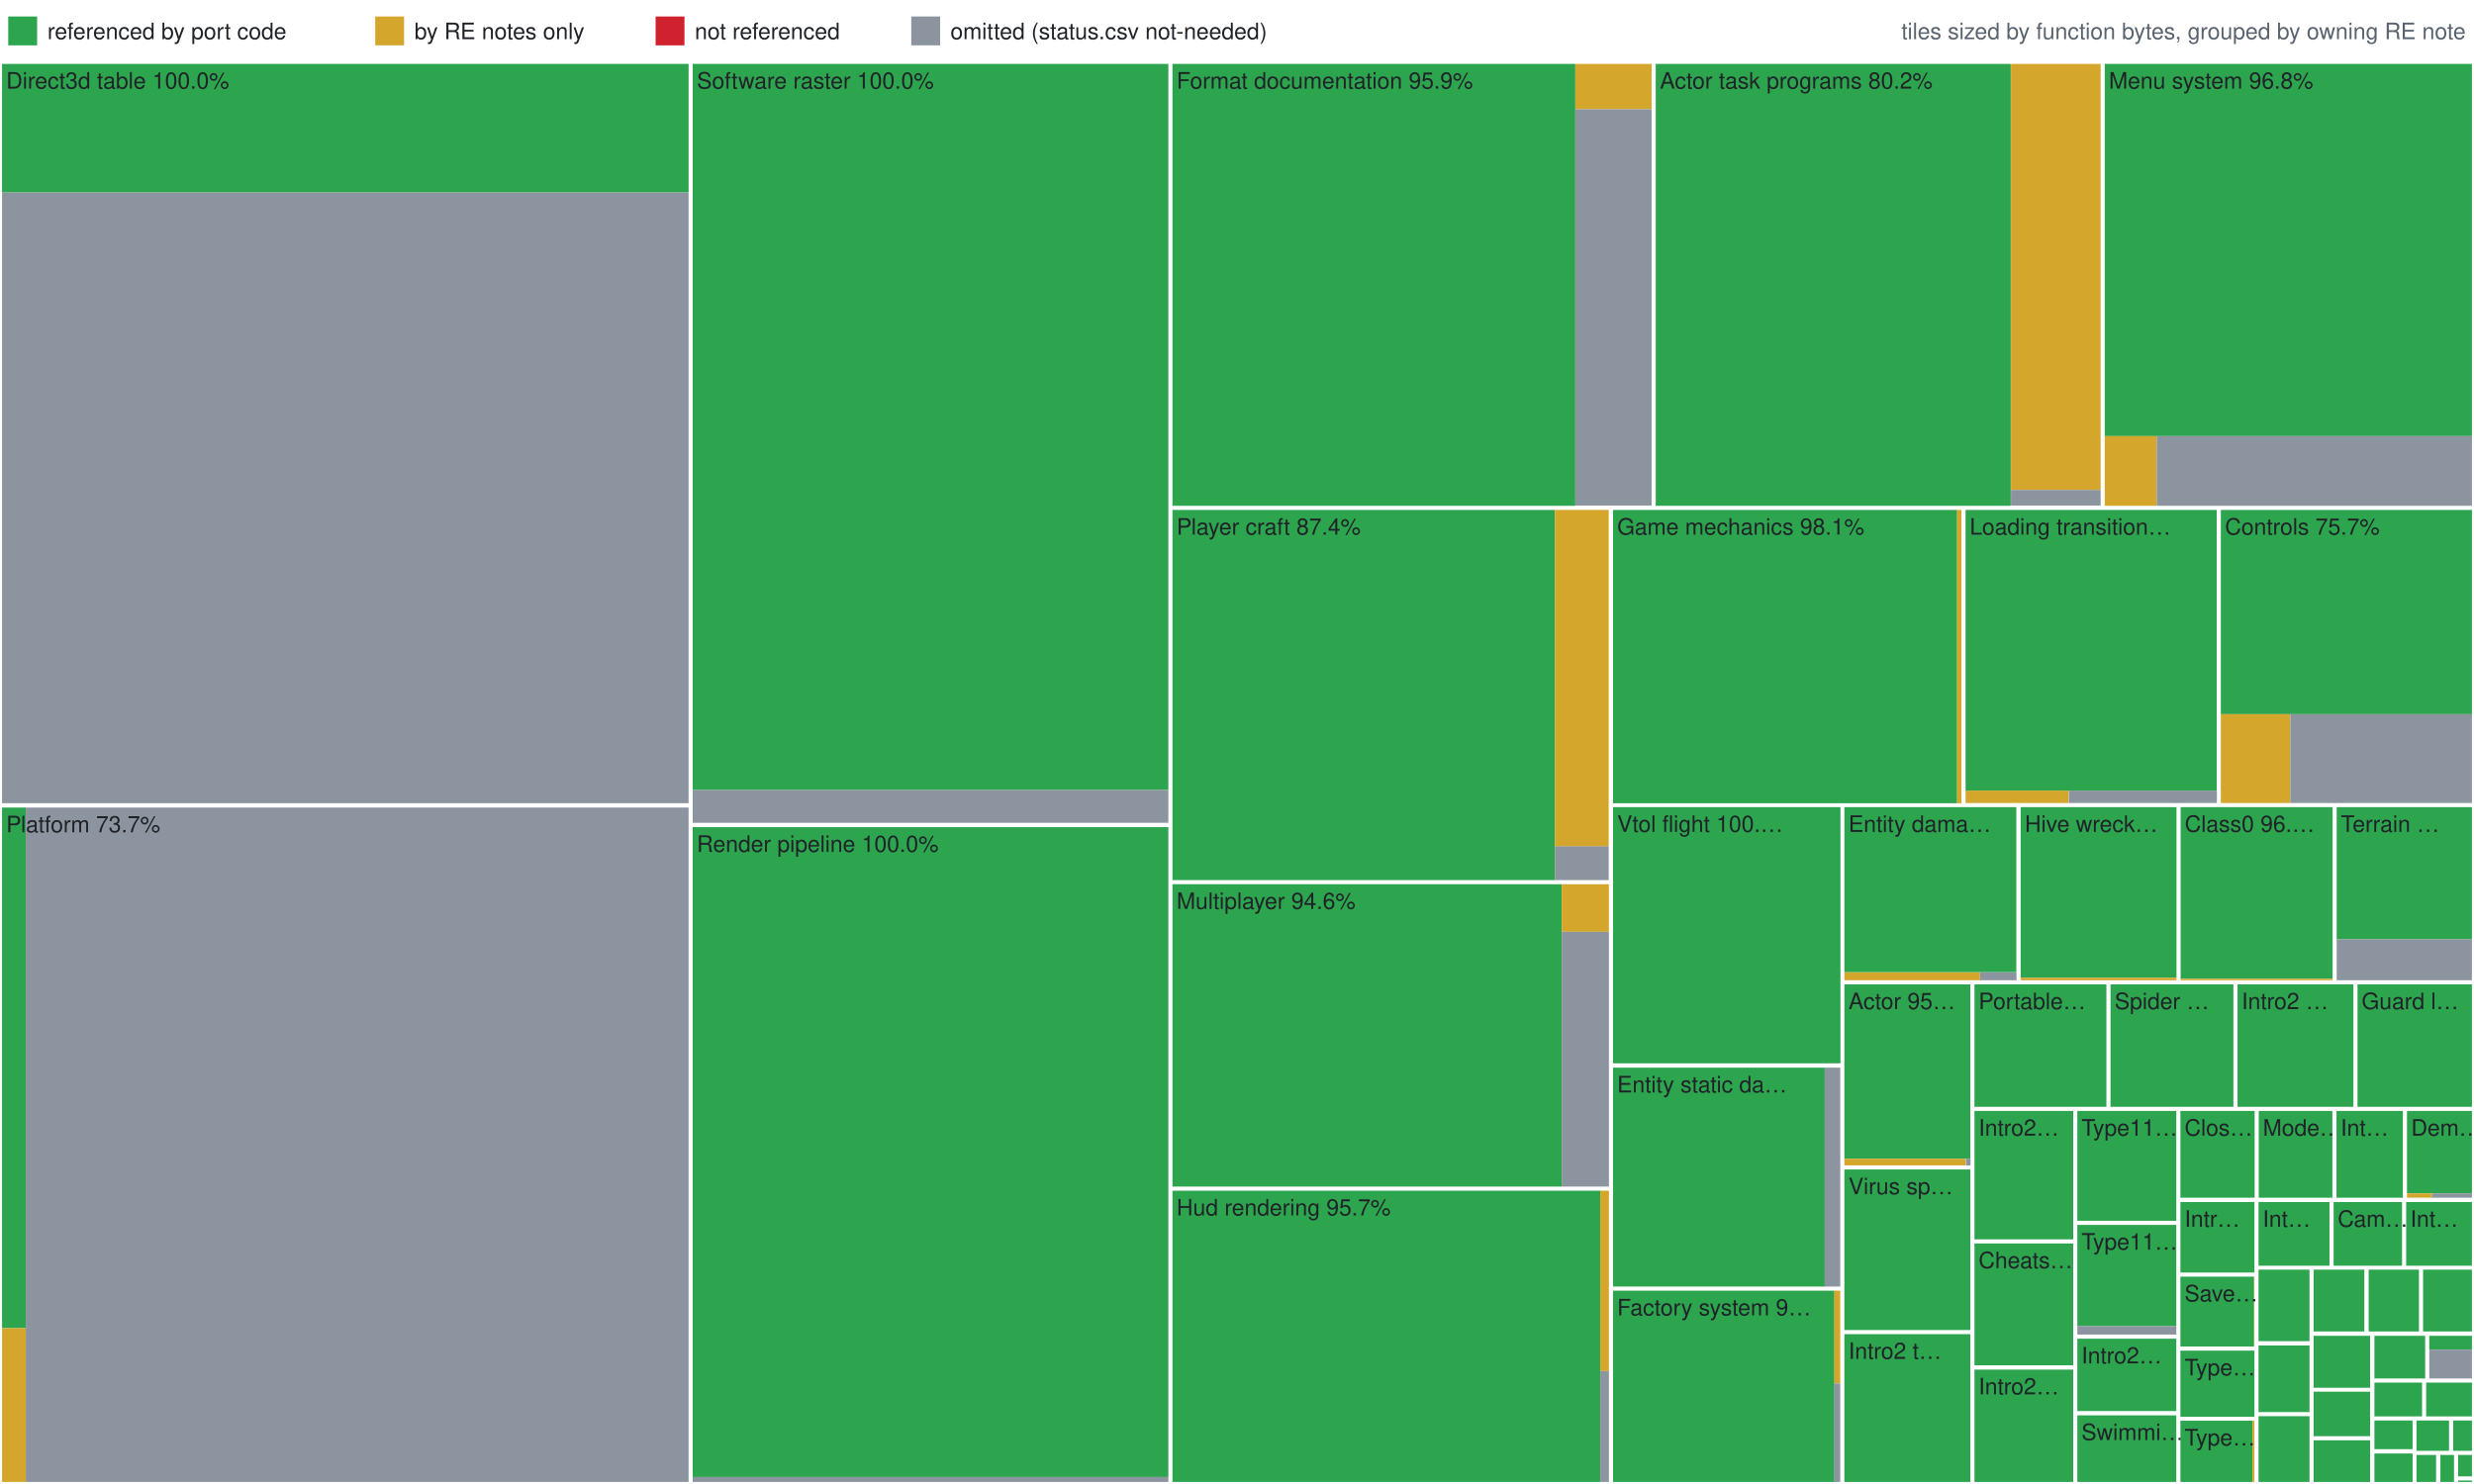
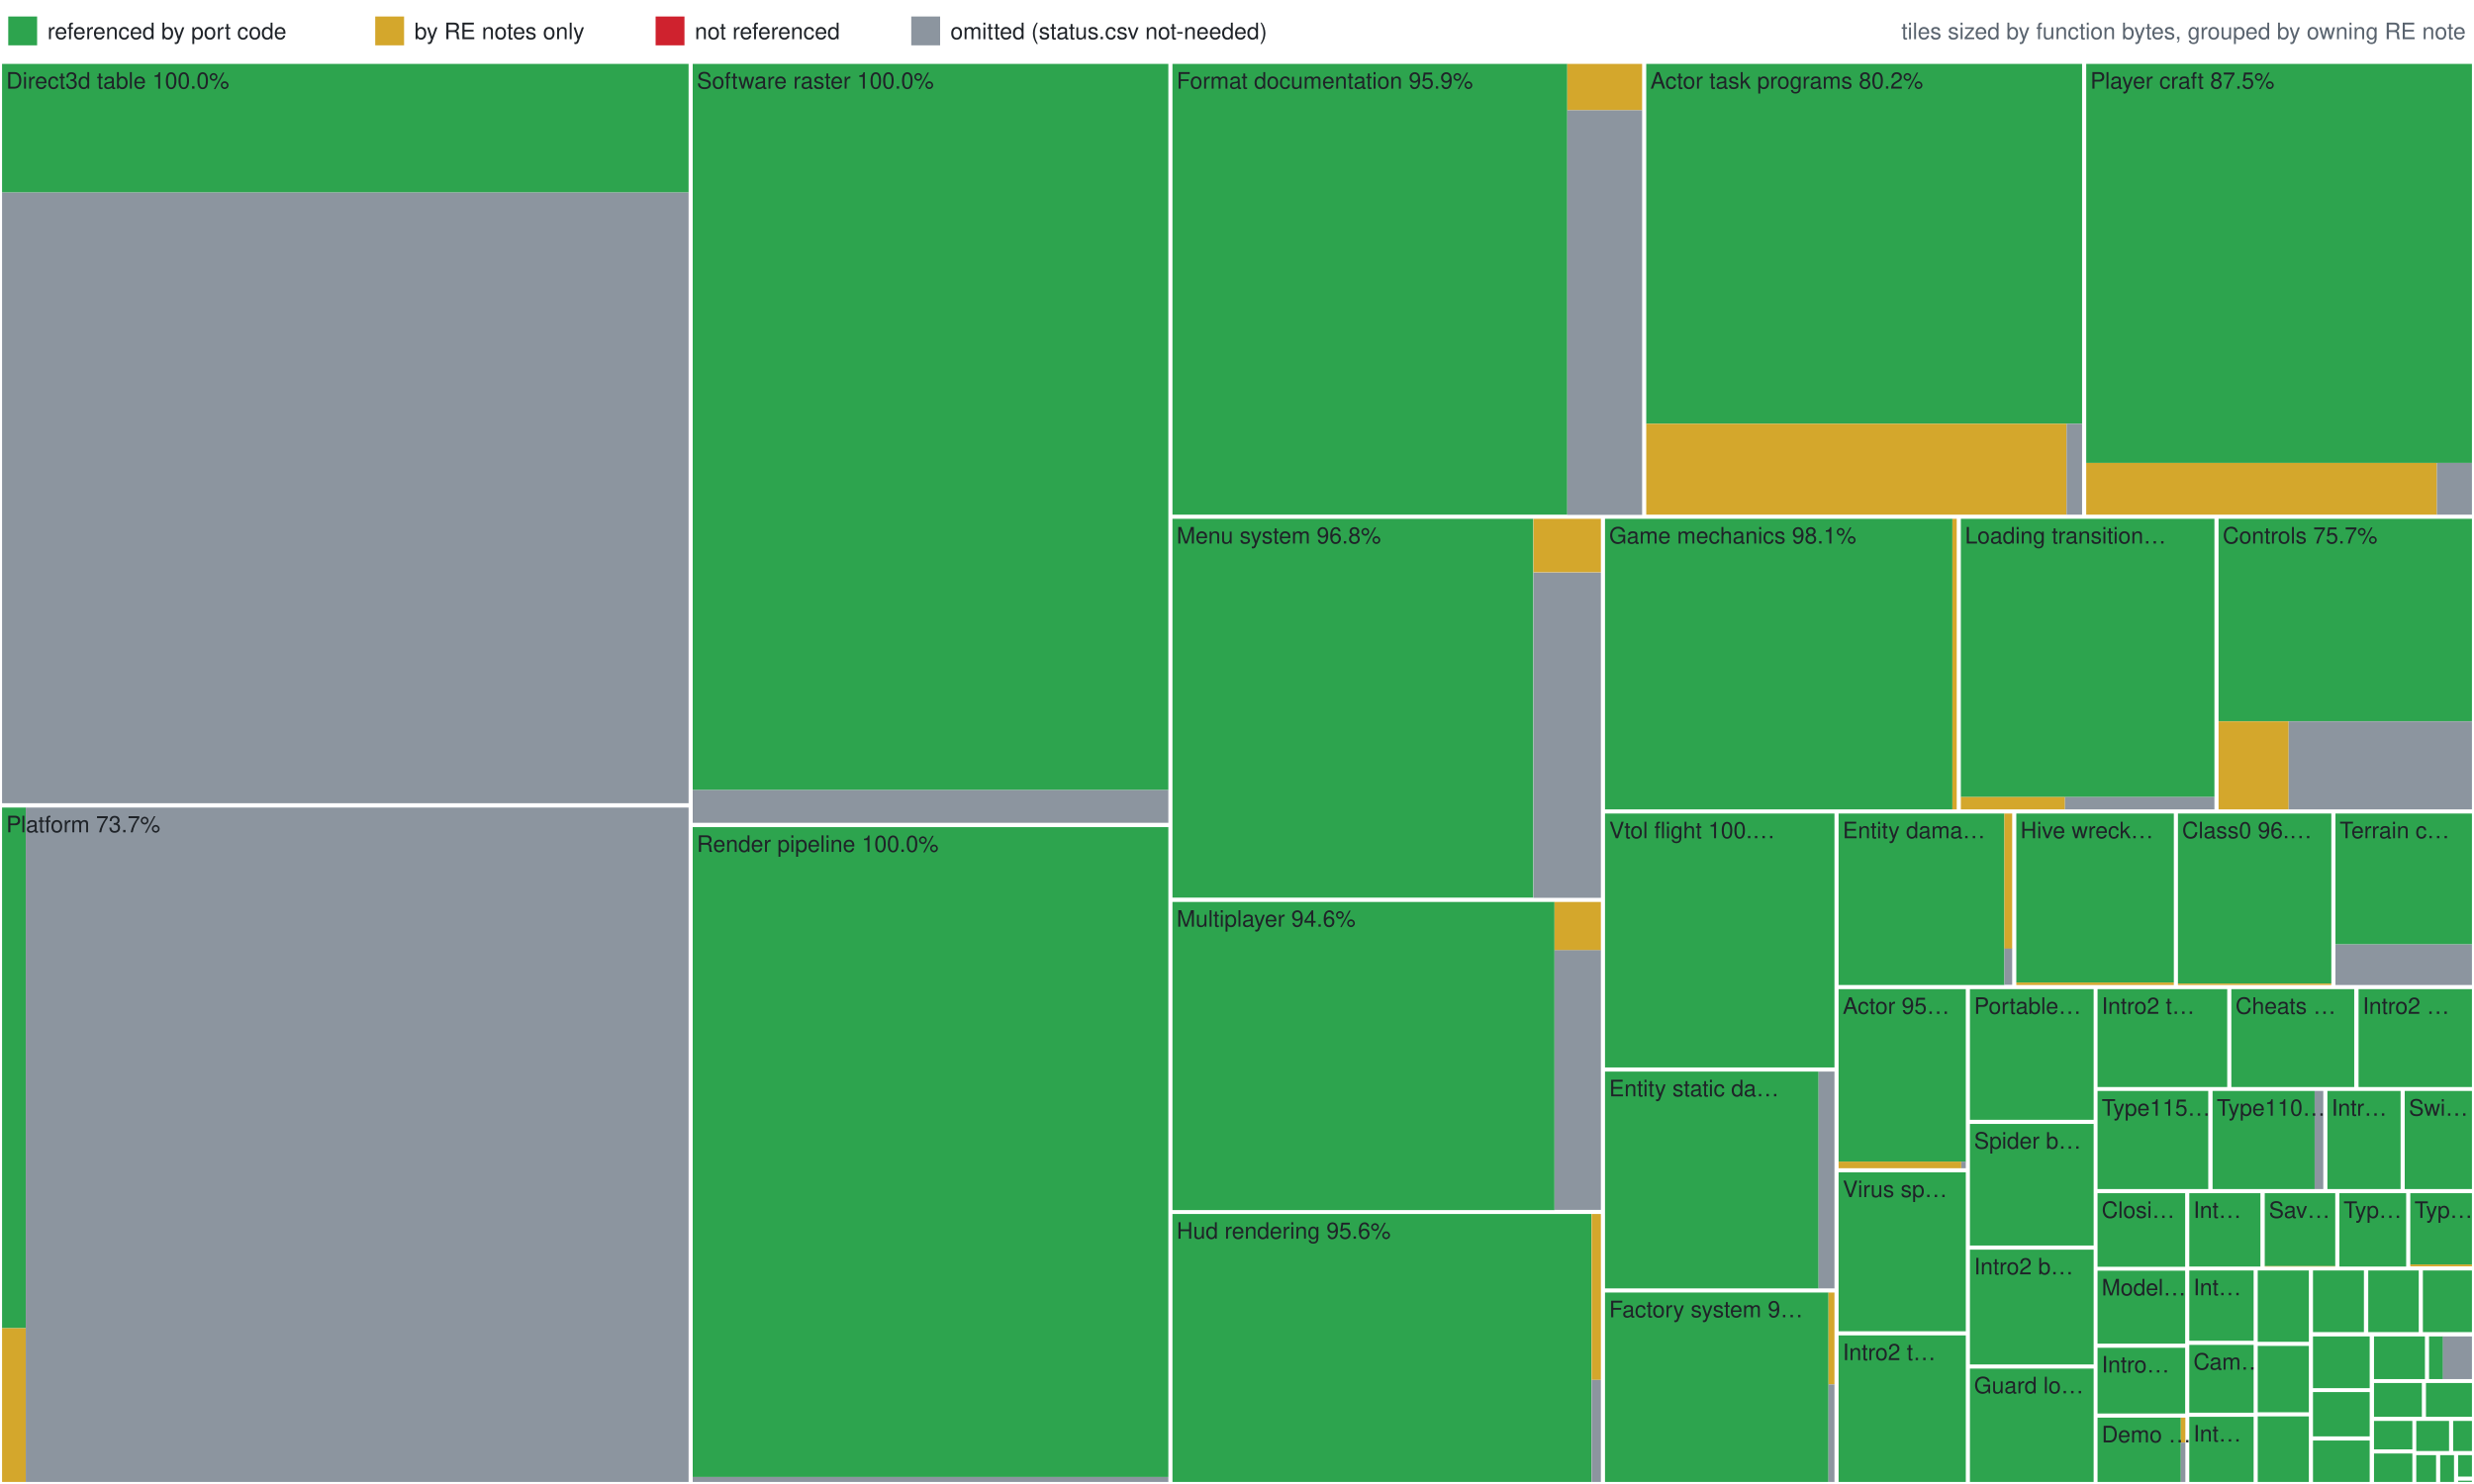
<svg xmlns="http://www.w3.org/2000/svg" width="1200" height="720" viewBox="0 0 1200 720" font-family="Segoe UI, Helvetica, Arial, sans-serif" font-size="11">
  <rect width="1200" height="720" fill="#ffffff" />
  <rect x="4" y="8" width="14" height="14" fill="#2da44e" />
  <text x="23" y="19" fill="#1f2328">referenced by port code</text>
  <rect x="182" y="8" width="14" height="14" fill="#d4a72c" />
  <text x="201" y="19" fill="#1f2328">by RE notes only</text>
  <rect x="318" y="8" width="14" height="14" fill="#cf222e" />
  <text x="337" y="19" fill="#1f2328">not referenced</text>
  <rect x="442" y="8" width="14" height="14" fill="#8c959f" />
  <text x="461" y="19" fill="#1f2328">omitted (status.csv not-needed)</text>
  <text x="1196" y="19" fill="#59636e" text-anchor="end">tiles sized by function bytes, grouped by owning RE note</text>
  <g>
    <rect x="1" y="31" width="333" height="62.4" fill="#2da44e" />
    <rect x="1" y="93.4" width="333" height="296.3" fill="#8c959f" />
    <text x="3" y="43" fill="#1f2328">Direct3d table 100.0%</text>
  </g>
  <g>
    <rect x="1" y="391.8" width="11.5" height="252.6" fill="#2da44e" />
    <rect x="1" y="644.4" width="11.5" height="74.6" fill="#d4a72c" />
    <rect x="12.5" y="391.8" width="321.5" height="327.2" fill="#8c959f" />
    <text x="3" y="403.8" fill="#1f2328">Platform 73.7%</text>
  </g>
  <g>
    <rect x="336" y="31" width="230.7" height="352.3" fill="#2da44e" />
    <rect x="336" y="383.3" width="230.7" height="15.9" fill="#8c959f" />
    <text x="338" y="43" fill="#1f2328">Software raster 100.0%</text>
  </g>
  <g>
    <rect x="336" y="401.3" width="230.7" height="315.3" fill="#2da44e" />
    <rect x="336" y="716.6" width="230.7" height="2.4" fill="#8c959f" />
    <text x="338" y="413.3" fill="#1f2328">Render pipeline 100.0%</text>
  </g>
  <g>
-     <rect x="568.7" y="31" width="195.4" height="214.4" fill="#2da44e" />
-     <rect x="764.1" y="31" width="37" height="22" fill="#d4a72c" />
-     <rect x="764.1" y="53" width="37" height="192.3" fill="#8c959f" />
+     <rect x="568.7" y="31" width="191.5" height="218.7" fill="#2da44e" />
+     <rect x="760.2" y="31" width="36.3" height="22.5" fill="#d4a72c" />
+     <rect x="760.2" y="53.5" width="36.3" height="196.3" fill="#8c959f" />
    <text x="570.7" y="43" fill="#1f2328">Format documentation 95.9%</text>
  </g>
  <g>
-     <rect x="803.1" y="31" width="172.2" height="214.4" fill="#2da44e" />
-     <rect x="975.4" y="31" width="43.5" height="206.7" fill="#d4a72c" />
-     <rect x="975.4" y="237.7" width="43.5" height="7.6" fill="#8c959f" />
-     <text x="805.1" y="43" fill="#1f2328">Actor task programs 80.2%</text>
-   </g>
-   <g>
-     <rect x="1020.9" y="31" width="178.1" height="180.6" fill="#2da44e" />
-     <rect x="1020.9" y="211.6" width="25.2" height="33.8" fill="#d4a72c" />
-     <rect x="1046.1" y="211.6" width="152.9" height="33.8" fill="#8c959f" />
-     <text x="1022.9" y="43" fill="#1f2328">Menu system 96.8%</text>
-   </g>
-   <g>
-     <rect x="568.7" y="247.4" width="185.5" height="179.6" fill="#2da44e" />
-     <rect x="754.2" y="247.4" width="26.1" height="163.3" fill="#d4a72c" />
-     <rect x="754.2" y="410.6" width="26.1" height="16.4" fill="#8c959f" />
-     <text x="570.7" y="259.4" fill="#1f2328">Player craft 87.4%</text>
-   </g>
-   <g>
-     <rect x="568.7" y="429" width="188.8" height="146.7" fill="#2da44e" />
-     <rect x="757.5" y="429" width="22.9" height="23.1" fill="#d4a72c" />
-     <rect x="757.5" y="452.1" width="22.9" height="123.6" fill="#8c959f" />
-     <text x="570.7" y="441" fill="#1f2328">Multiplayer 94.6%</text>
-   </g>
-   <g>
-     <rect x="568.7" y="577.7" width="207.5" height="141.3" fill="#2da44e" />
-     <rect x="776.2" y="577.7" width="4.2" height="87.5" fill="#d4a72c" />
-     <rect x="776.2" y="665.2" width="4.2" height="53.8" fill="#8c959f" />
-     <text x="570.7" y="589.7" fill="#1f2328">Hud rendering 95.7%</text>
-   </g>
-   <g>
-     <rect x="782.4" y="247.4" width="166.9" height="142.3" fill="#2da44e" />
-     <rect x="949.3" y="247.4" width="2.1" height="142.3" fill="#d4a72c" />
-     <text x="784.4" y="259.4" fill="#1f2328">Game mechanics 98.1%</text>
-   </g>
-   <g>
-     <rect x="953.4" y="247.4" width="121.8" height="136.3" fill="#2da44e" />
-     <rect x="953.4" y="383.6" width="50" height="6" fill="#d4a72c" />
-     <rect x="1003.5" y="383.6" width="71.8" height="6" fill="#8c959f" />
-     <text x="955.4" y="259.4" fill="#1f2328">Loading transition…</text>
-   </g>
-   <g>
-     <rect x="1077.2" y="247.4" width="121.8" height="99.1" fill="#2da44e" />
-     <rect x="1077.2" y="346.5" width="33.7" height="43.1" fill="#d4a72c" />
-     <rect x="1110.9" y="346.5" width="88.1" height="43.1" fill="#8c959f" />
-     <text x="1079.2" y="259.4" fill="#1f2328">Controls 75.7%</text>
-   </g>
-   <g>
-     <rect x="782.4" y="391.6" width="110.3" height="124.3" fill="#2da44e" />
-     <text x="784.4" y="403.6" fill="#1f2328">Vtol flight 100.…</text>
-   </g>
-   <g>
-     <rect x="782.4" y="518" width="102.7" height="106.2" fill="#2da44e" />
-     <rect x="885" y="518" width="7.6" height="106.2" fill="#8c959f" />
-     <text x="784.4" y="530" fill="#1f2328">Entity static da…</text>
-   </g>
-   <g>
-     <rect x="782.4" y="626.2" width="107.4" height="92.8" fill="#2da44e" />
-     <rect x="889.7" y="626.2" width="2.9" height="45" fill="#d4a72c" />
-     <rect x="889.7" y="671.2" width="2.9" height="47.8" fill="#8c959f" />
-     <text x="784.4" y="638.2" fill="#1f2328">Factory system 9…</text>
-   </g>
-   <g>
-     <rect x="894.6" y="391.6" width="83.4" height="80.1" fill="#2da44e" />
-     <rect x="894.6" y="471.8" width="65.8" height="3.8" fill="#d4a72c" />
-     <rect x="960.4" y="471.8" width="17.7" height="3.8" fill="#8c959f" />
-     <text x="896.6" y="403.6" fill="#1f2328">Entity dama…</text>
-   </g>
-   <g>
-     <rect x="980.1" y="391.6" width="75.6" height="82.8" fill="#2da44e" />
-     <rect x="980.1" y="474.4" width="75.6" height="1.2" fill="#d4a72c" />
-     <text x="982.1" y="403.6" fill="#1f2328">Hive wreck…</text>
-   </g>
-   <g>
-     <rect x="1057.7" y="391.6" width="73.7" height="83.3" fill="#2da44e" />
-     <rect x="1057.7" y="474.9" width="73.7" height="0.7" fill="#d4a72c" />
-     <text x="1059.7" y="403.6" fill="#1f2328">Class0 96.…</text>
-   </g>
-   <g>
-     <rect x="1133.4" y="391.6" width="65.6" height="64.1" fill="#2da44e" />
-     <rect x="1133.4" y="455.7" width="65.6" height="19.9" fill="#8c959f" />
-     <text x="1135.4" y="403.6" fill="#1f2328">Terrain …</text>
-   </g>
-   <g>
-     <rect x="894.6" y="477.6" width="61.1" height="84.6" fill="#2da44e" />
-     <rect x="894.6" y="562.2" width="58.9" height="3.2" fill="#d4a72c" />
-     <rect x="953.6" y="562.2" width="2.2" height="3.2" fill="#8c959f" />
-     <text x="896.6" y="489.6" fill="#1f2328">Actor 95…</text>
-   </g>
-   <g>
-     <rect x="894.6" y="567.4" width="61.1" height="77.9" fill="#2da44e" />
-     <text x="896.6" y="579.4" fill="#1f2328">Virus sp…</text>
-   </g>
-   <g>
-     <rect x="894.6" y="647.3" width="61.1" height="71.7" fill="#2da44e" />
-     <text x="896.6" y="659.3" fill="#1f2328">Intro2 t…</text>
-   </g>
-   <g>
-     <rect x="957.7" y="477.6" width="64" height="59.4" fill="#2da44e" />
-     <text x="959.7" y="489.6" fill="#1f2328">Portable…</text>
-   </g>
-   <g>
-     <rect x="1023.7" y="477.6" width="59.6" height="59.4" fill="#2da44e" />
-     <text x="1025.7" y="489.6" fill="#1f2328">Spider …</text>
-   </g>
-   <g>
-     <rect x="1085.3" y="477.6" width="56.2" height="59.4" fill="#2da44e" />
-     <text x="1087.3" y="489.6" fill="#1f2328">Intro2 …</text>
-   </g>
-   <g>
-     <rect x="1143.5" y="477.6" width="55.5" height="59.4" fill="#2da44e" />
-     <text x="1145.5" y="489.6" fill="#1f2328">Guard l…</text>
-   </g>
-   <g>
-     <rect x="957.7" y="539" width="47.9" height="62.3" fill="#2da44e" />
-     <text x="959.7" y="551" fill="#1f2328">Intro2…</text>
-   </g>
-   <g>
-     <rect x="957.7" y="603.3" width="47.9" height="59.1" fill="#2da44e" />
-     <rect x="957.7" y="662.4" width="47.9" height="0" fill="#8c959f" />
-     <text x="959.7" y="615.3" fill="#1f2328">Cheats…</text>
-   </g>
-   <g>
-     <rect x="957.7" y="664.5" width="47.9" height="54.5" fill="#2da44e" />
-     <text x="959.7" y="676.5" fill="#1f2328">Intro2…</text>
-   </g>
-   <g>
-     <rect x="1007.6" y="539" width="48" height="53.3" fill="#2da44e" />
-     <text x="1009.6" y="551" fill="#1f2328">Type11…</text>
-   </g>
-   <g>
-     <rect x="1007.6" y="594.3" width="48" height="49.1" fill="#2da44e" />
-     <rect x="1007.6" y="643.4" width="48" height="4.1" fill="#8c959f" />
-     <text x="1009.6" y="606.3" fill="#1f2328">Type11…</text>
-   </g>
-   <g>
-     <rect x="1007.6" y="649.5" width="48" height="35.1" fill="#2da44e" />
-     <text x="1009.6" y="661.5" fill="#1f2328">Intro2…</text>
-   </g>
-   <g>
-     <rect x="1007.6" y="686.7" width="48" height="32.3" fill="#2da44e" />
-     <text x="1009.6" y="698.7" fill="#1f2328">Swimmi…</text>
-   </g>
-   <g>
-     <rect x="1057.6" y="539" width="36" height="42.1" fill="#2da44e" />
-     <text x="1059.6" y="551" fill="#1f2328">Clos…</text>
-   </g>
-   <g>
-     <rect x="1095.6" y="539" width="35.7" height="42.1" fill="#2da44e" />
-     <text x="1097.6" y="551" fill="#1f2328">Mode…</text>
-   </g>
-   <g>
-     <rect x="1133.3" y="539" width="32.2" height="42.1" fill="#2da44e" />
-     <text x="1135.3" y="551" fill="#1f2328">Int…</text>
-   </g>
-   <g>
-     <rect x="1167.5" y="539" width="31.5" height="40" fill="#2da44e" />
-     <rect x="1167.5" y="579" width="12.2" height="2.1" fill="#d4a72c" />
-     <rect x="1179.7" y="579" width="19.3" height="2.1" fill="#8c959f" />
-     <text x="1169.5" y="551" fill="#1f2328">Dem…</text>
-   </g>
-   <g>
-     <rect x="1057.6" y="583.2" width="35.9" height="34.2" fill="#2da44e" />
-     <text x="1059.6" y="595.2" fill="#1f2328">Intr…</text>
-   </g>
-   <g>
-     <rect x="1057.6" y="619.4" width="35.7" height="33.9" fill="#2da44e" />
-     <rect x="1093.3" y="619.4" width="0.2" height="33.9" fill="#d4a72c" />
-     <text x="1059.6" y="631.4" fill="#1f2328">Save…</text>
-   </g>
-   <g>
-     <rect x="1057.6" y="655.3" width="35.9" height="32.1" fill="#2da44e" />
-     <text x="1059.6" y="667.3" fill="#1f2328">Type…</text>
-   </g>
-   <g>
-     <rect x="1057.6" y="689.3" width="35" height="29.7" fill="#2da44e" />
-     <rect x="1092.6" y="689.3" width="0.9" height="29.7" fill="#d4a72c" />
-     <text x="1059.6" y="701.3" fill="#1f2328">Type…</text>
-   </g>
-   <g>
-     <rect x="1095.5" y="583.2" width="34.4" height="30.9" fill="#2da44e" />
-     <text x="1097.5" y="595.2" fill="#1f2328">Int…</text>
-   </g>
-   <g>
-     <rect x="1131.9" y="583.2" width="33.2" height="30.9" fill="#2da44e" />
-     <text x="1133.9" y="595.2" fill="#1f2328">Cam…</text>
-   </g>
-   <g>
-     <rect x="1167.1" y="583.2" width="31.9" height="30.9" fill="#2da44e" />
-     <text x="1169.1" y="595.2" fill="#1f2328">Int…</text>
-   </g>
-   <g>
-     <rect x="1095.5" y="616" width="24.7" height="34.7" fill="#2da44e" />
-   </g>
-   <g>
-     <rect x="1095.5" y="652.8" width="24.7" height="32.3" fill="#2da44e" />
-   </g>
-   <g>
-     <rect x="1095.5" y="687.1" width="24.7" height="31.9" fill="#2da44e" />
-   </g>
-   <g>
-     <rect x="1122.2" y="616" width="24.6" height="30" fill="#2da44e" />
-   </g>
-   <g>
-     <rect x="1148.9" y="616" width="24.4" height="30" fill="#2da44e" />
-   </g>
-   <g>
-     <rect x="1175.3" y="616" width="23.7" height="30" fill="#2da44e" />
-   </g>
-   <g>
-     <rect x="1122.2" y="648.1" width="27.4" height="25.2" fill="#2da44e" />
-   </g>
-   <g>
-     <rect x="1122.2" y="675.2" width="27.4" height="21.6" fill="#2da44e" />
-   </g>
-   <g>
-     <rect x="1122.2" y="698.8" width="27.4" height="20.2" fill="#2da44e" />
-   </g>
-   <g>
-     <rect x="1151.7" y="648.1" width="24.6" height="20.7" fill="#2da44e" />
-   </g>
-   <g>
-     <rect x="1178.3" y="648.1" width="20.7" height="6.7" fill="#2da44e" />
-     <rect x="1178.3" y="654.8" width="20.7" height="14" fill="#8c959f" />
-   </g>
-   <g>
-     <rect x="1151.7" y="670.8" width="23.1" height="16.4" fill="#2da44e" />
-   </g>
-   <g>
-     <rect x="1176.8" y="670.8" width="22.2" height="16.4" fill="#2da44e" />
-   </g>
-   <g>
-     <rect x="1151.7" y="689.2" width="18.5" height="13.9" fill="#2da44e" />
-   </g>
-   <g>
-     <rect x="1151.7" y="705.2" width="18.5" height="13.8" fill="#2da44e" />
-   </g>
-   <g>
-     <rect x="1172.1" y="689.2" width="15.8" height="14.7" fill="#2da44e" />
-   </g>
-   <g>
-     <rect x="1189.9" y="689.2" width="9.1" height="14.7" fill="#2da44e" />
-   </g>
-   <g>
-     <rect x="1172.1" y="705.9" width="9.5" height="13.1" fill="#2da44e" />
-   </g>
-   <g>
-     <rect x="1183.7" y="705.9" width="6.6" height="13.1" fill="#2da44e" />
-   </g>
-   <g>
-     <rect x="1192.3" y="705.9" width="6.7" height="10.4" fill="#2da44e" />
-   </g>
-   <g>
-     <rect x="1192.3" y="718.3" width="6.7" height="0.7" fill="#2da44e" />
+     <rect x="798.5" y="31" width="211.4" height="174.6" fill="#2da44e" />
+     <rect x="798.5" y="205.6" width="203.9" height="44.1" fill="#d4a72c" />
+     <rect x="1002.4" y="205.6" width="7.5" height="44.1" fill="#8c959f" />
+     <text x="800.5" y="43" fill="#1f2328">Actor task programs 80.2%</text>
+   </g>
+   <g>
+     <rect x="1011.9" y="31" width="187.1" height="193.6" fill="#2da44e" />
+     <rect x="1011.9" y="224.6" width="170.1" height="25.1" fill="#d4a72c" />
+     <rect x="1182" y="224.6" width="17" height="25.1" fill="#8c959f" />
+     <text x="1013.9" y="43" fill="#1f2328">Player craft 87.5%</text>
+   </g>
+   <g>
+     <rect x="568.7" y="251.7" width="175" height="183.8" fill="#2da44e" />
+     <rect x="743.8" y="251.7" width="32.7" height="26" fill="#d4a72c" />
+     <rect x="743.8" y="277.8" width="32.7" height="157.8" fill="#8c959f" />
+     <text x="570.7" y="263.7" fill="#1f2328">Menu system 96.8%</text>
+   </g>
+   <g>
+     <rect x="568.7" y="437.6" width="185.3" height="149.5" fill="#2da44e" />
+     <rect x="754" y="437.6" width="22.5" height="23.5" fill="#d4a72c" />
+     <rect x="754" y="461" width="22.5" height="126" fill="#8c959f" />
+     <text x="570.7" y="449.6" fill="#1f2328">Multiplayer 94.6%</text>
+   </g>
+   <g>
+     <rect x="568.7" y="589" width="203.2" height="130" fill="#2da44e" />
+     <rect x="772" y="589" width="4.5" height="80.5" fill="#d4a72c" />
+     <rect x="772" y="669.5" width="4.5" height="49.5" fill="#8c959f" />
+     <text x="570.7" y="601" fill="#1f2328">Hud rendering 95.6%</text>
+   </g>
+   <g>
+     <rect x="778.5" y="251.7" width="168.5" height="141" fill="#2da44e" />
+     <rect x="947" y="251.7" width="2.1" height="141" fill="#d4a72c" />
+     <text x="780.5" y="263.7" fill="#1f2328">Game mechanics 98.1%</text>
+   </g>
+   <g>
+     <rect x="951.1" y="251.7" width="123" height="135" fill="#2da44e" />
+     <rect x="951.1" y="386.7" width="50.5" height="6" fill="#d4a72c" />
+     <rect x="1001.6" y="386.7" width="72.5" height="6" fill="#8c959f" />
+     <text x="953.1" y="263.7" fill="#1f2328">Loading transition…</text>
+   </g>
+   <g>
+     <rect x="1076.1" y="251.7" width="122.9" height="98.2" fill="#2da44e" />
+     <rect x="1076.1" y="350" width="34" height="42.7" fill="#d4a72c" />
+     <rect x="1110.1" y="350" width="88.9" height="42.7" fill="#8c959f" />
+     <text x="1078.1" y="263.7" fill="#1f2328">Controls 75.7%</text>
+   </g>
+   <g>
+     <rect x="778.5" y="394.7" width="111.3" height="123.2" fill="#2da44e" />
+     <text x="780.5" y="406.7" fill="#1f2328">Vtol flight 100.…</text>
+   </g>
+   <g>
+     <rect x="778.5" y="519.9" width="103.6" height="105.2" fill="#2da44e" />
+     <rect x="882.1" y="519.9" width="7.7" height="105.2" fill="#8c959f" />
+     <text x="780.5" y="531.9" fill="#1f2328">Entity static da…</text>
+   </g>
+   <g>
+     <rect x="778.5" y="627.1" width="108.4" height="91.9" fill="#2da44e" />
+     <rect x="886.9" y="627.1" width="2.9" height="44.6" fill="#d4a72c" />
+     <rect x="886.9" y="671.7" width="2.9" height="47.3" fill="#8c959f" />
+     <text x="780.5" y="639.1" fill="#1f2328">Factory system 9…</text>
+   </g>
+   <g>
+     <rect x="891.8" y="394.7" width="80.4" height="83.2" fill="#2da44e" />
+     <rect x="972.2" y="394.7" width="3.8" height="65.6" fill="#d4a72c" />
+     <rect x="972.2" y="460.2" width="3.8" height="17.6" fill="#8c959f" />
+     <text x="893.8" y="406.7" fill="#1f2328">Entity dama…</text>
+   </g>
+   <g>
+     <rect x="978" y="394.7" width="76.4" height="82" fill="#2da44e" />
+     <rect x="978" y="476.7" width="76.4" height="1.2" fill="#d4a72c" />
+     <text x="980" y="406.7" fill="#1f2328">Hive wreck…</text>
+   </g>
+   <g>
+     <rect x="1056.4" y="394.7" width="74.4" height="82.5" fill="#2da44e" />
+     <rect x="1056.4" y="477.2" width="74.4" height="0.7" fill="#d4a72c" />
+     <text x="1058.4" y="406.7" fill="#1f2328">Class0 96.…</text>
+   </g>
+   <g>
+     <rect x="1132.8" y="394.7" width="66.2" height="63.5" fill="#2da44e" />
+     <rect x="1132.8" y="458.2" width="66.2" height="19.7" fill="#8c959f" />
+     <text x="1134.8" y="406.7" fill="#1f2328">Terrain c…</text>
+   </g>
+   <g>
+     <rect x="891.8" y="479.9" width="61.7" height="83.8" fill="#2da44e" />
+     <rect x="891.8" y="563.6" width="59.5" height="3.2" fill="#d4a72c" />
+     <rect x="951.3" y="563.6" width="2.2" height="3.2" fill="#8c959f" />
+     <text x="893.8" y="491.9" fill="#1f2328">Actor 95…</text>
+   </g>
+   <g>
+     <rect x="891.8" y="568.8" width="61.7" height="77.1" fill="#2da44e" />
+     <text x="893.8" y="580.8" fill="#1f2328">Virus sp…</text>
+   </g>
+   <g>
+     <rect x="891.8" y="647.9" width="61.7" height="71.1" fill="#2da44e" />
+     <text x="893.8" y="659.9" fill="#1f2328">Intro2 t…</text>
+   </g>
+   <g>
+     <rect x="955.5" y="479.9" width="60" height="63.4" fill="#2da44e" />
+     <text x="957.5" y="491.9" fill="#1f2328">Portable…</text>
+   </g>
+   <g>
+     <rect x="955.5" y="545.3" width="60" height="59" fill="#2da44e" />
+     <text x="957.5" y="557.3" fill="#1f2328">Spider b…</text>
+   </g>
+   <g>
+     <rect x="955.5" y="606.3" width="60" height="55.7" fill="#2da44e" />
+     <text x="957.5" y="618.3" fill="#1f2328">Intro2 b…</text>
+   </g>
+   <g>
+     <rect x="955.5" y="664" width="60" height="55" fill="#2da44e" />
+     <text x="957.5" y="676" fill="#1f2328">Guard lo…</text>
+   </g>
+   <g>
+     <rect x="1017.4" y="479.9" width="62.9" height="47.5" fill="#2da44e" />
+     <text x="1019.4" y="491.9" fill="#1f2328">Intro2 t…</text>
+   </g>
+   <g>
+     <rect x="1082.3" y="479.9" width="59.6" height="47.5" fill="#2da44e" />
+     <rect x="1141.9" y="479.9" width="0" height="47.5" fill="#8c959f" />
+     <text x="1084.3" y="491.9" fill="#1f2328">Cheats …</text>
+   </g>
+   <g>
+     <rect x="1144" y="479.9" width="55" height="47.5" fill="#2da44e" />
+     <text x="1146" y="491.9" fill="#1f2328">Intro2 …</text>
+   </g>
+   <g>
+     <rect x="1017.4" y="529.3" width="53.7" height="47.6" fill="#2da44e" />
+     <text x="1019.4" y="541.3" fill="#1f2328">Type115…</text>
+   </g>
+   <g>
+     <rect x="1073.2" y="529.3" width="49.5" height="47.6" fill="#2da44e" />
+     <rect x="1122.7" y="529.3" width="4.2" height="47.6" fill="#8c959f" />
+     <text x="1075.2" y="541.3" fill="#1f2328">Type110…</text>
+   </g>
+   <g>
+     <rect x="1128.9" y="529.3" width="35.5" height="47.6" fill="#2da44e" />
+     <text x="1130.9" y="541.3" fill="#1f2328">Intr…</text>
+   </g>
+   <g>
+     <rect x="1166.4" y="529.3" width="32.6" height="47.6" fill="#2da44e" />
+     <text x="1168.4" y="541.3" fill="#1f2328">Swi…</text>
+   </g>
+   <g>
+     <rect x="1017.4" y="578.9" width="42.5" height="35.7" fill="#2da44e" />
+     <text x="1019.4" y="590.9" fill="#1f2328">Closi…</text>
+   </g>
+   <g>
+     <rect x="1017.4" y="616.5" width="42.5" height="35.4" fill="#2da44e" />
+     <text x="1019.4" y="628.5" fill="#1f2328">Model…</text>
+   </g>
+   <g>
+     <rect x="1017.4" y="653.9" width="42.5" height="31.9" fill="#2da44e" />
+     <text x="1019.4" y="665.9" fill="#1f2328">Intro…</text>
+   </g>
+   <g>
+     <rect x="1017.4" y="687.8" width="40.4" height="31.2" fill="#2da44e" />
+     <rect x="1057.8" y="687.8" width="2.2" height="12.1" fill="#d4a72c" />
+     <rect x="1057.8" y="699.9" width="2.2" height="19.1" fill="#8c959f" />
+     <text x="1019.4" y="699.8" fill="#1f2328">Demo …</text>
+   </g>
+   <g>
+     <rect x="1061.9" y="578.9" width="34.5" height="35.6" fill="#2da44e" />
+     <text x="1063.9" y="590.9" fill="#1f2328">Int…</text>
+   </g>
+   <g>
+     <rect x="1098.5" y="578.9" width="34.2" height="35.4" fill="#2da44e" />
+     <rect x="1098.5" y="614.3" width="34.2" height="0.2" fill="#d4a72c" />
+     <text x="1100.5" y="590.9" fill="#1f2328">Sav…</text>
+   </g>
+   <g>
+     <rect x="1134.7" y="578.9" width="32.4" height="35.6" fill="#2da44e" />
+     <text x="1136.7" y="590.9" fill="#1f2328">Typ…</text>
+   </g>
+   <g>
+     <rect x="1169.1" y="578.9" width="29.9" height="34.7" fill="#2da44e" />
+     <rect x="1169.1" y="613.5" width="29.9" height="0.9" fill="#d4a72c" />
+     <text x="1171.1" y="590.9" fill="#1f2328">Typ…</text>
+   </g>
+   <g>
+     <rect x="1061.9" y="616.4" width="31.2" height="34.1" fill="#2da44e" />
+     <text x="1063.9" y="628.4" fill="#1f2328">Int…</text>
+   </g>
+   <g>
+     <rect x="1061.9" y="652.5" width="31.2" height="32.9" fill="#2da44e" />
+     <text x="1063.9" y="664.5" fill="#1f2328">Cam…</text>
+   </g>
+   <g>
+     <rect x="1061.9" y="687.4" width="31.2" height="31.6" fill="#2da44e" />
+     <text x="1063.9" y="699.4" fill="#1f2328">Int…</text>
+   </g>
+   <g>
+     <rect x="1095.1" y="616.4" width="24.8" height="34.6" fill="#2da44e" />
+   </g>
+   <g>
+     <rect x="1095.1" y="653" width="24.8" height="32.2" fill="#2da44e" />
+   </g>
+   <g>
+     <rect x="1095.1" y="687.2" width="24.8" height="31.8" fill="#2da44e" />
+   </g>
+   <g>
+     <rect x="1121.9" y="616.4" width="24.7" height="29.9" fill="#2da44e" />
+   </g>
+   <g>
+     <rect x="1148.7" y="616.4" width="24.5" height="29.9" fill="#2da44e" />
+   </g>
+   <g>
+     <rect x="1175.2" y="616.4" width="23.8" height="29.9" fill="#2da44e" />
+   </g>
+   <g>
+     <rect x="1121.9" y="648.4" width="27.5" height="25.1" fill="#2da44e" />
+   </g>
+   <g>
+     <rect x="1121.9" y="675.4" width="27.5" height="21.5" fill="#2da44e" />
+   </g>
+   <g>
+     <rect x="1121.9" y="698.9" width="27.5" height="20.1" fill="#2da44e" />
+   </g>
+   <g>
+     <rect x="1151.5" y="648.4" width="24.7" height="20.7" fill="#2da44e" />
+   </g>
+   <g>
+     <rect x="1178.2" y="648.4" width="6.8" height="20.7" fill="#2da44e" />
+     <rect x="1184.9" y="648.4" width="14.1" height="20.7" fill="#8c959f" />
+   </g>
+   <g>
+     <rect x="1151.5" y="671" width="23.2" height="16.4" fill="#2da44e" />
+   </g>
+   <g>
+     <rect x="1176.7" y="671" width="22.3" height="16.4" fill="#2da44e" />
+   </g>
+   <g>
+     <rect x="1151.5" y="689.4" width="18.6" height="13.8" fill="#2da44e" />
+   </g>
+   <g>
+     <rect x="1151.5" y="705.2" width="18.6" height="13.8" fill="#2da44e" />
+   </g>
+   <g>
+     <rect x="1172" y="689.4" width="15.9" height="14.6" fill="#2da44e" />
+   </g>
+   <g>
+     <rect x="1189.9" y="689.4" width="9.1" height="14.6" fill="#2da44e" />
+   </g>
+   <g>
+     <rect x="1172" y="706" width="9.6" height="13" fill="#2da44e" />
+   </g>
+   <g>
+     <rect x="1183.6" y="706" width="6.7" height="13" fill="#2da44e" />
+   </g>
+   <g>
+     <rect x="1192.3" y="706" width="6.7" height="10.4" fill="#2da44e" />
+   </g>
+   <g>
+     <rect x="1192.3" y="718.4" width="6.7" height="0.6" fill="#2da44e" />
  </g>
</svg>
